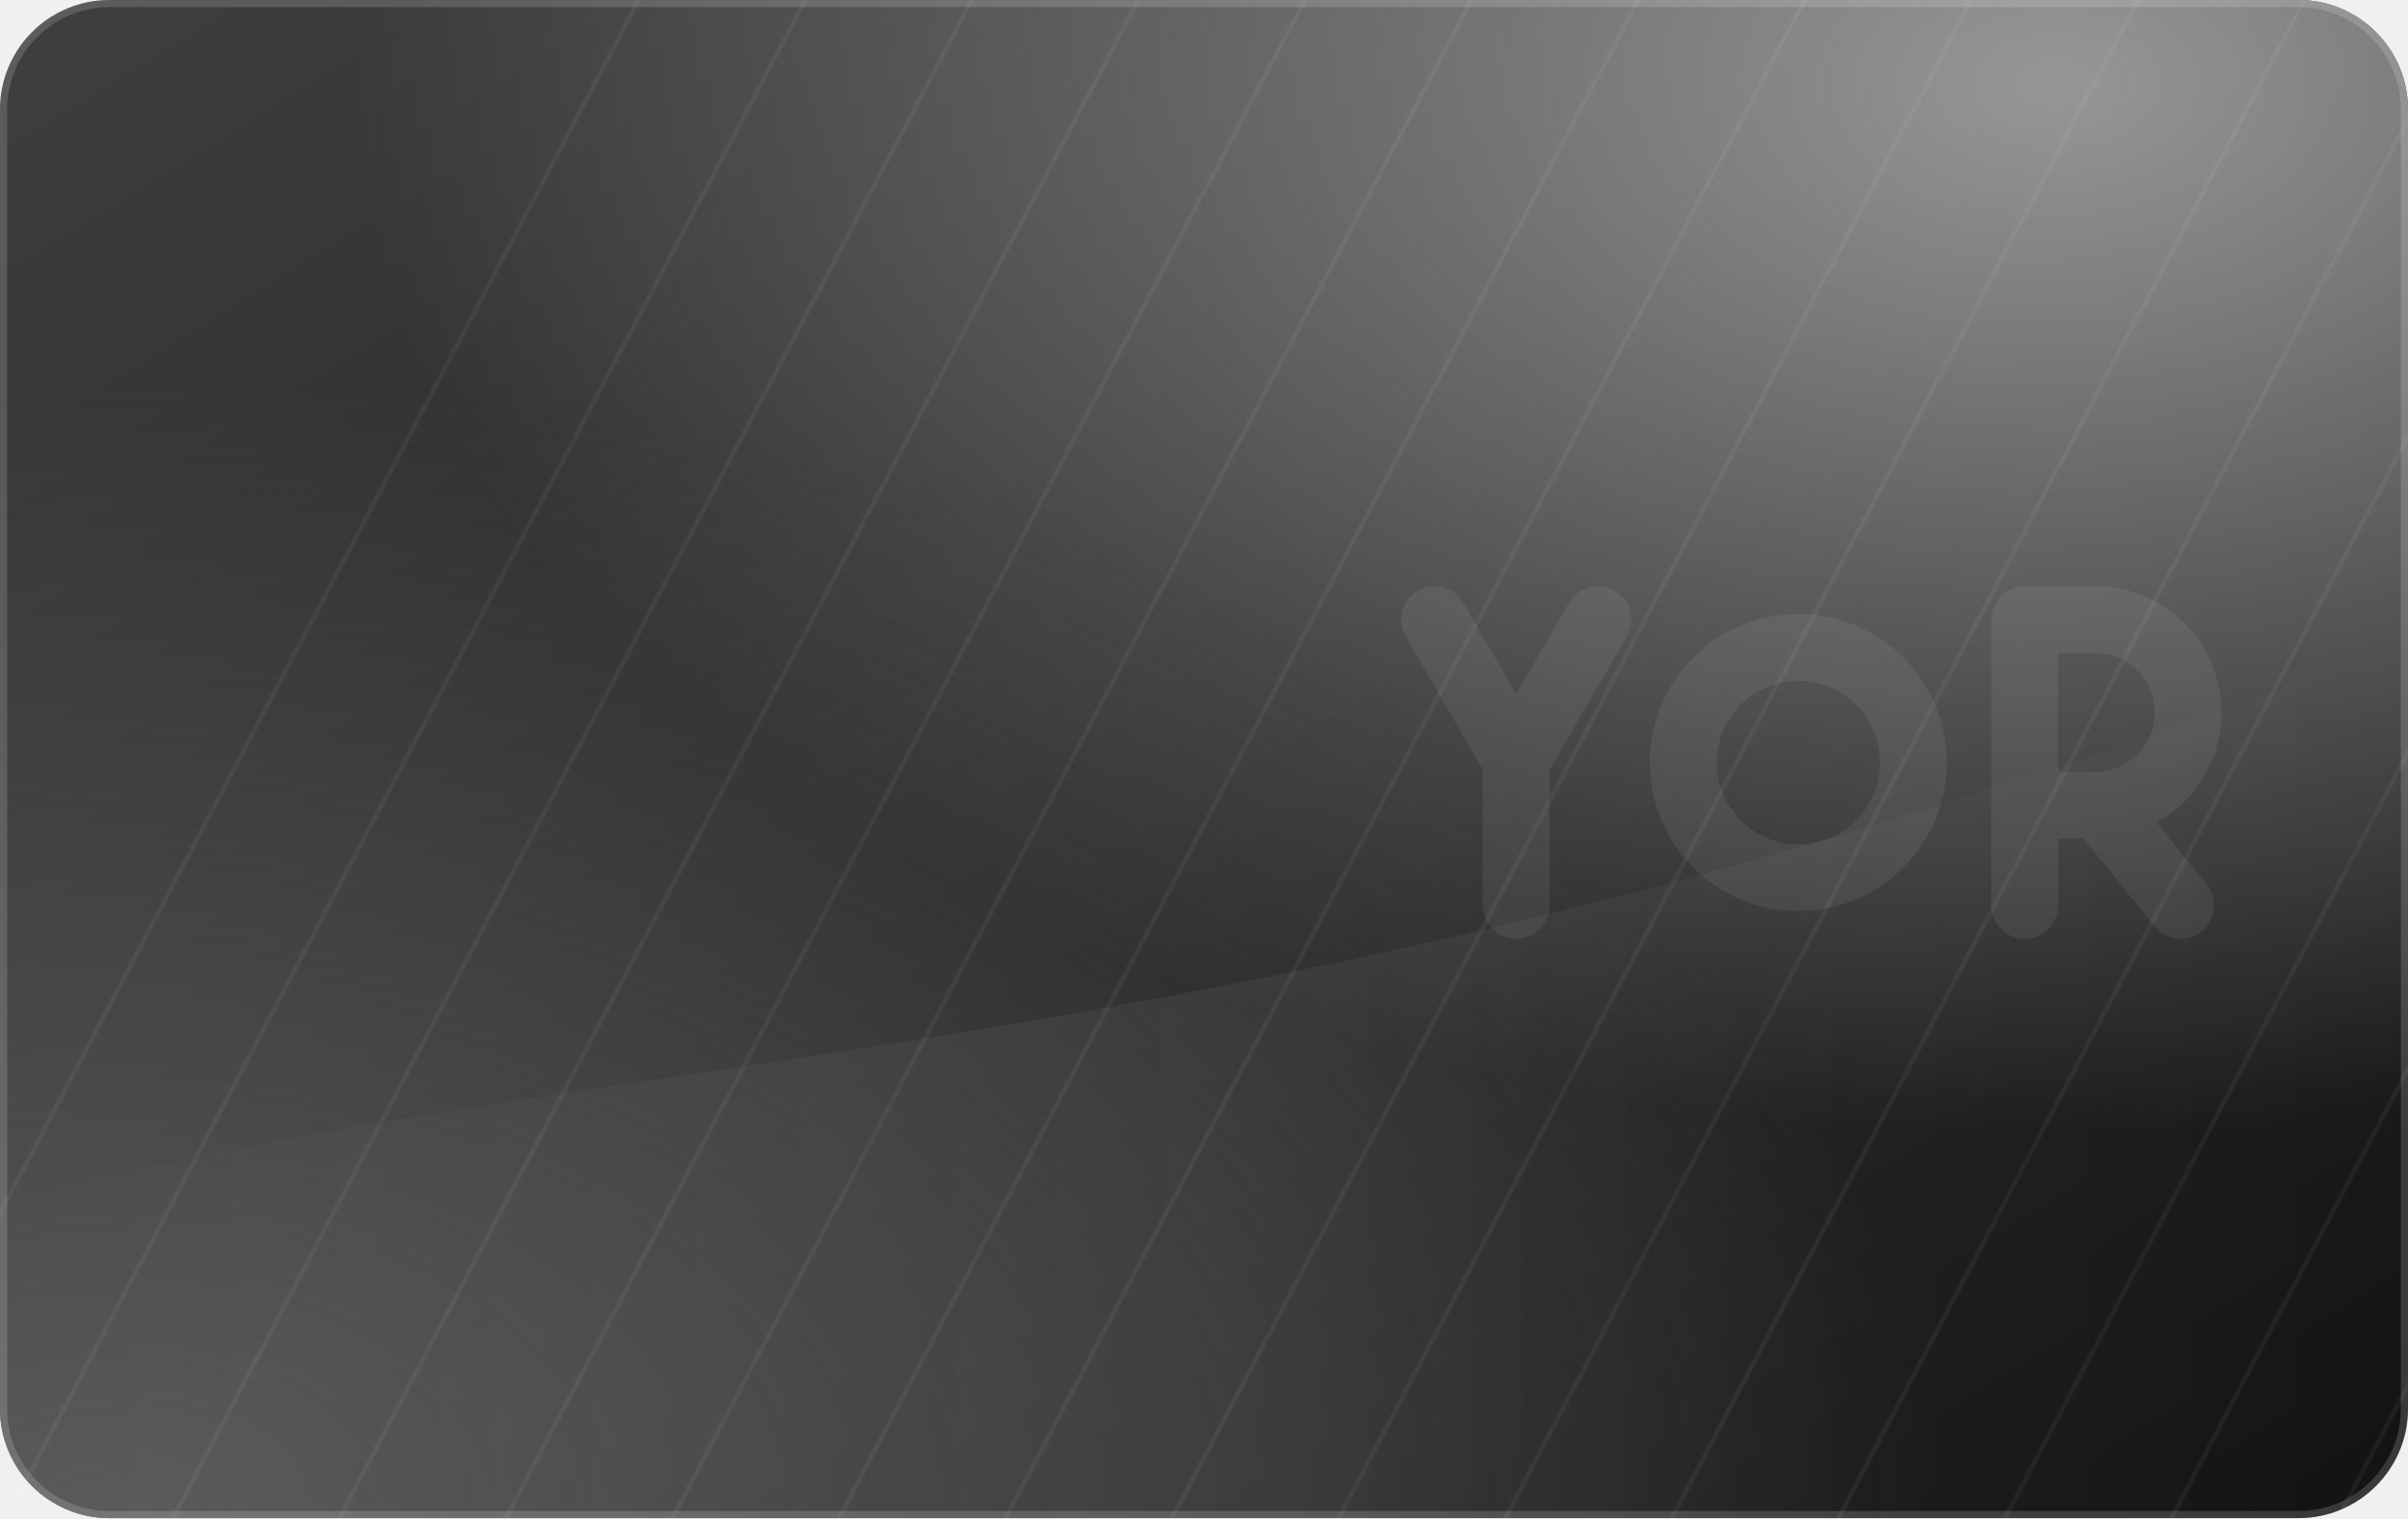
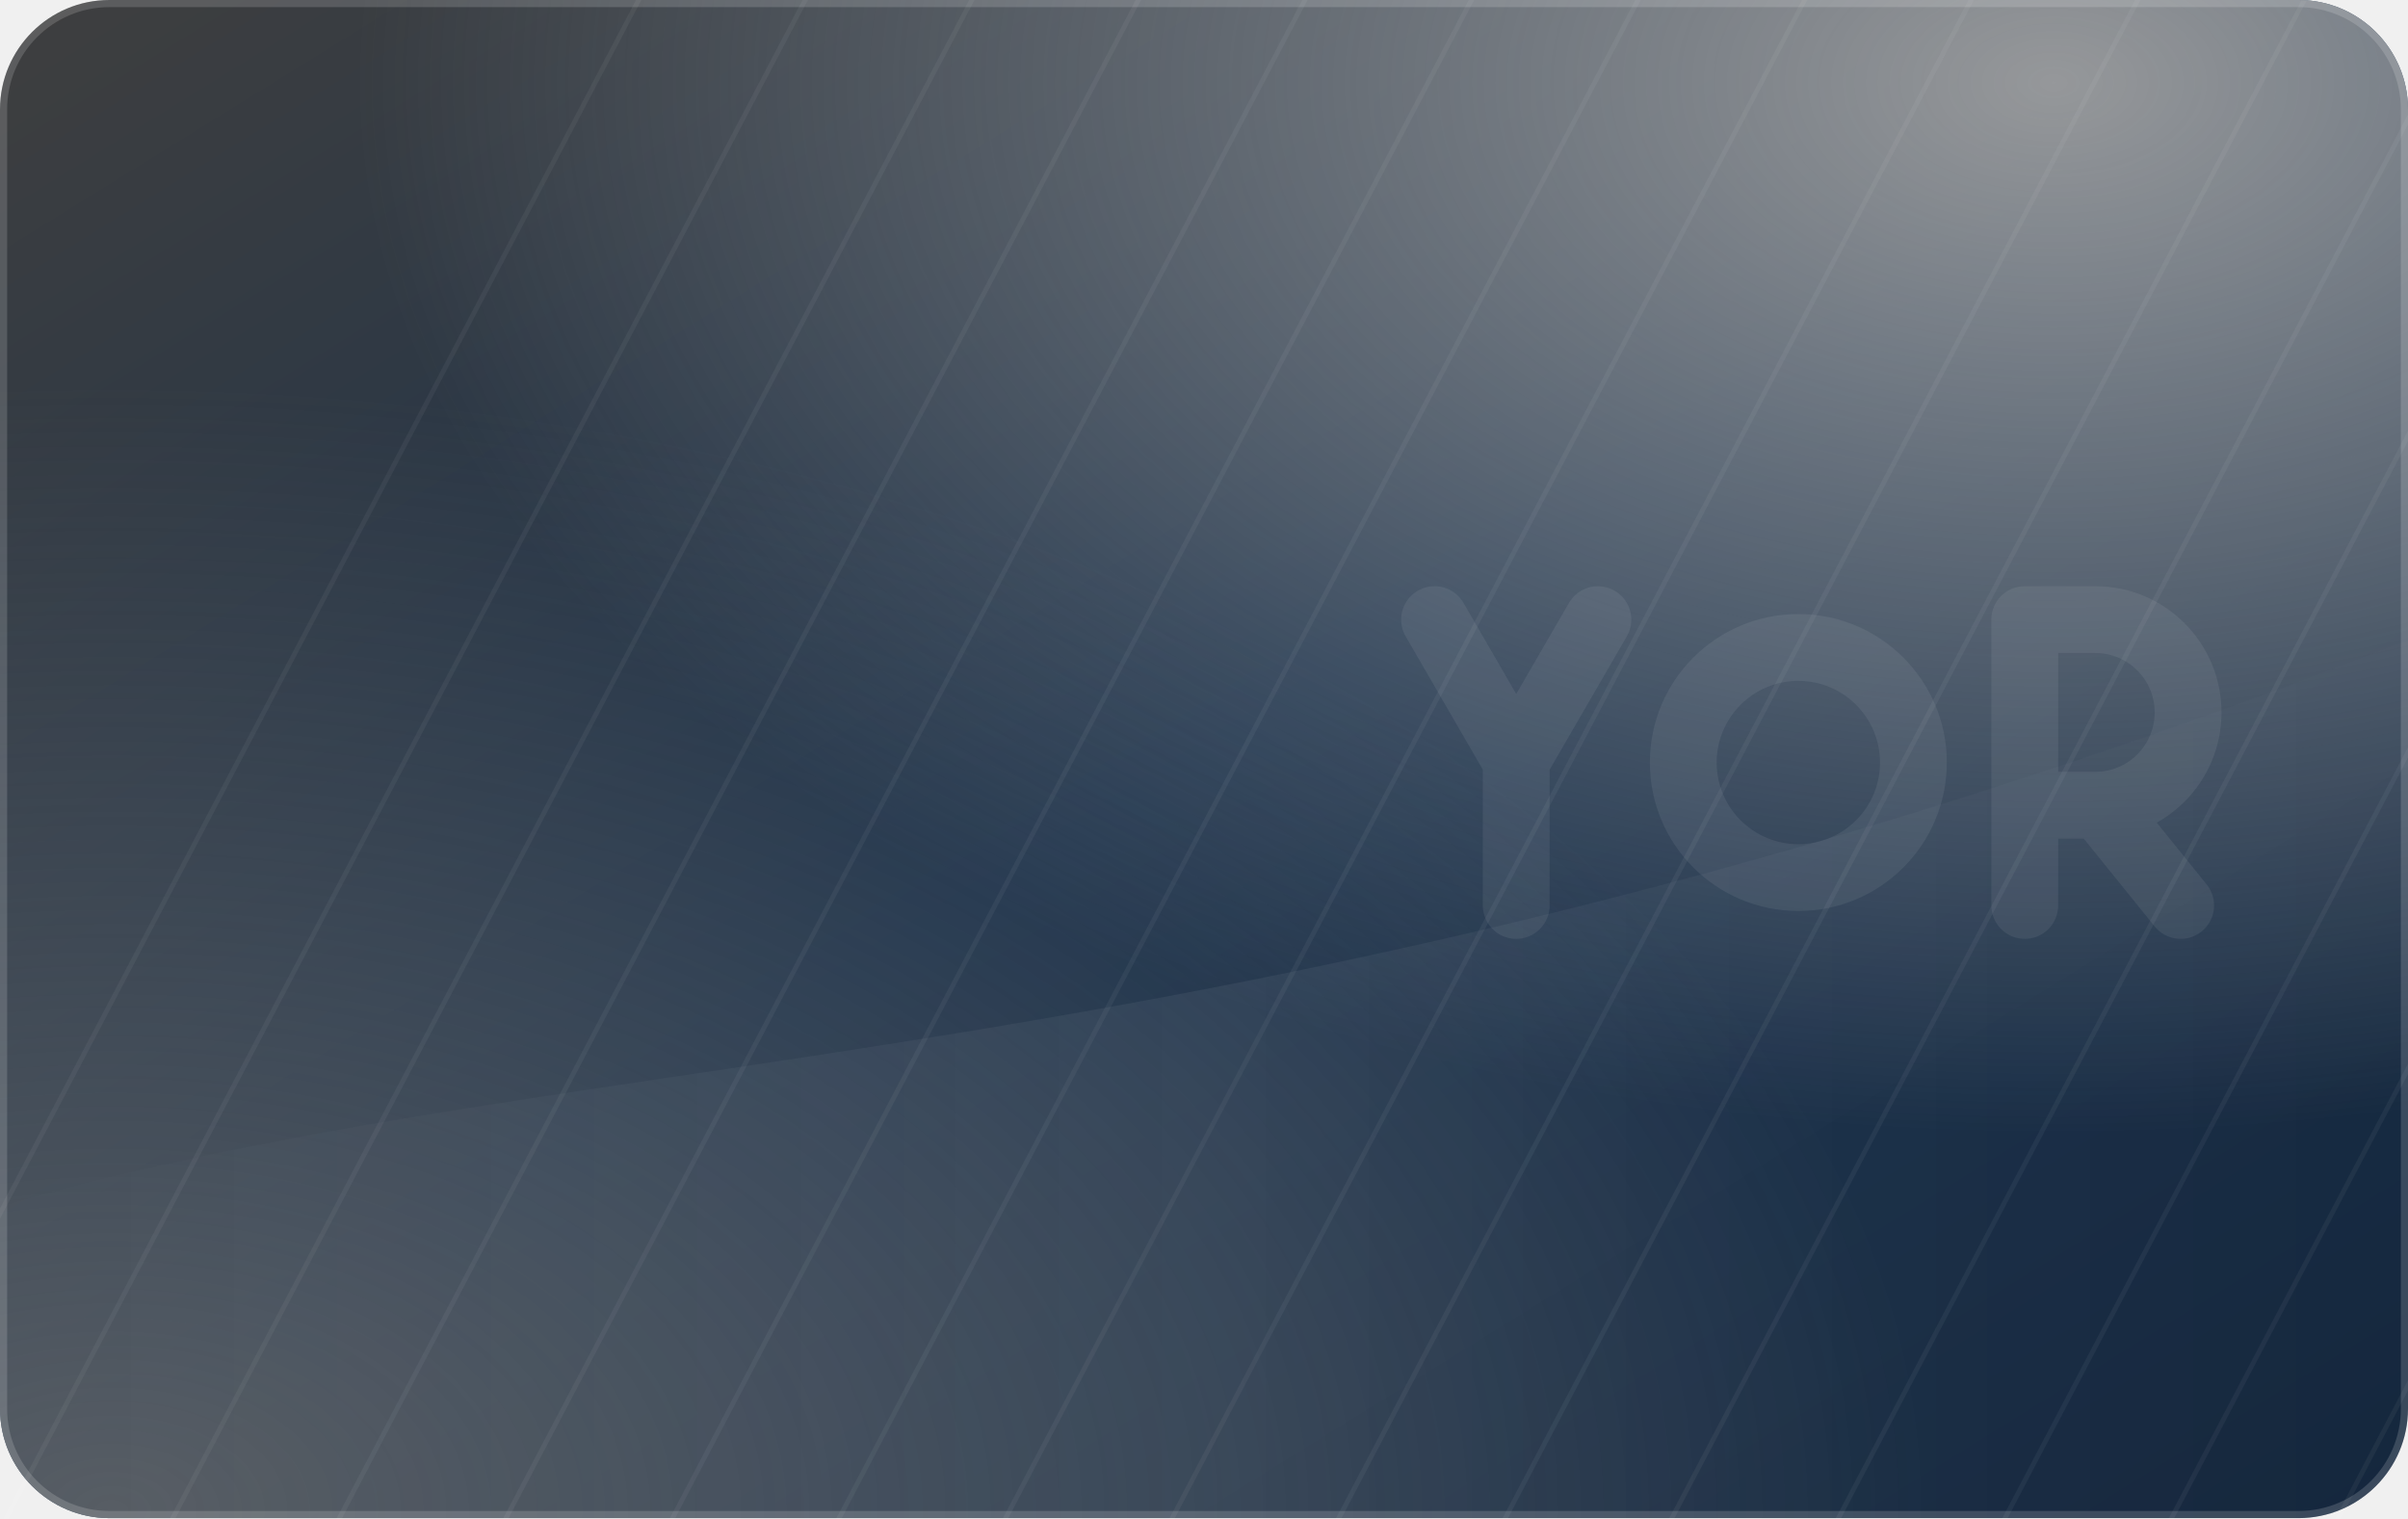
<svg xmlns="http://www.w3.org/2000/svg" viewBox="0 0 1012 638">
  <defs>
    <linearGradient id="b" x1="0" y1="0" x2="1" y2="1">
      <stop offset="0" stop-color="#3F3F3F" />
-       <stop offset="0.5" stop-color="#262626" />
-       <stop offset="1" stop-color="#111111" />
+       <stop offset="0.5" stop-color="#18304c" />
+       <stop offset="1" stop-color="#13253b" />
    </linearGradient>
    <radialGradient id="g1" cx=".85" cy=".05" r=".7">
      <stop offset="0" stop-color="#A3A3A3" stop-opacity=".9" />
      <stop offset="1" stop-color="#A3A3A3" stop-opacity="0" />
    </radialGradient>
    <radialGradient id="g2" cx=".05" cy="1" r=".75">
      <stop offset="0" stop-color="#6B6B6B" stop-opacity=".75" />
      <stop offset="1" stop-color="#6B6B6B" stop-opacity="0" />
    </radialGradient>
    <linearGradient id="sh" x1="0" y1="0" x2="1" y2="0">
      <stop offset="0" stop-color="#fff" stop-opacity="0" />
      <stop offset=".5" stop-color="#fff" stop-opacity=".10" />
      <stop offset="1" stop-color="#fff" stop-opacity="0" />
    </linearGradient>
  </defs>
  <rect width="1012" height="638" rx="46" fill="url(#b)" />
  <rect width="1012" height="638" rx="46" fill="url(#g1)" />
  <rect width="1012" height="638" rx="46" fill="url(#g2)" />
  <g stroke="#fff" stroke-opacity=".05" stroke-width="2">
    <path d="M-100 700L300 -60" />
    <path d="M-30 700L370 -60" />
    <path d="M40 700L440 -60" />
    <path d="M110 700L510 -60" />
    <path d="M180 700L580 -60" />
    <path d="M250 700L650 -60" />
    <path d="M320 700L720 -60" />
    <path d="M390 700L790 -60" />
    <path d="M460 700L860 -60" />
    <path d="M530 700L930 -60" />
    <path d="M600 700L1000 -60" />
    <path d="M670 700L1070 -60" />
    <path d="M740 700L1140 -60" />
    <path d="M810 700L1210 -60" />
    <path d="M880 700L1280 -60" />
    <path d="M950 700L1350 -60" />
    <path d="M1020 700L1420 -60" />
    <path d="M1090 700L1490 -60" />
    <path d="M1160 700L1560 -60" />
    <path d="M1230 700L1630 -60" />
    <path d="M1300 700L1700 -60" />
    <path d="M1370 700L1770 -60" />
  </g>
  <g transform="translate(560 120) scale(.78)" opacity=".07">
    <g transform="translate(11 0)" fill="none" stroke="#fff" stroke-width="36" stroke-linecap="round" stroke-linejoin="round">
      <path d="M44 180 88 256 132 180M88 256V334" />
      <circle cx="240" cy="257" r="62" />
      <path d="M362 334V180h38a50 50 0 0 1 0 100h-38M404 282 446 334" />
    </g>
  </g>
  <path d="M-40 520C220 430 520 470 1060 250V700H-40z" fill="url(#sh)" opacity=".55" />
  <rect x="1.5" y="1.5" width="1009" height="635" rx="44.5" fill="none" stroke="#fff" stroke-opacity=".16" stroke-width="3" />
</svg>
